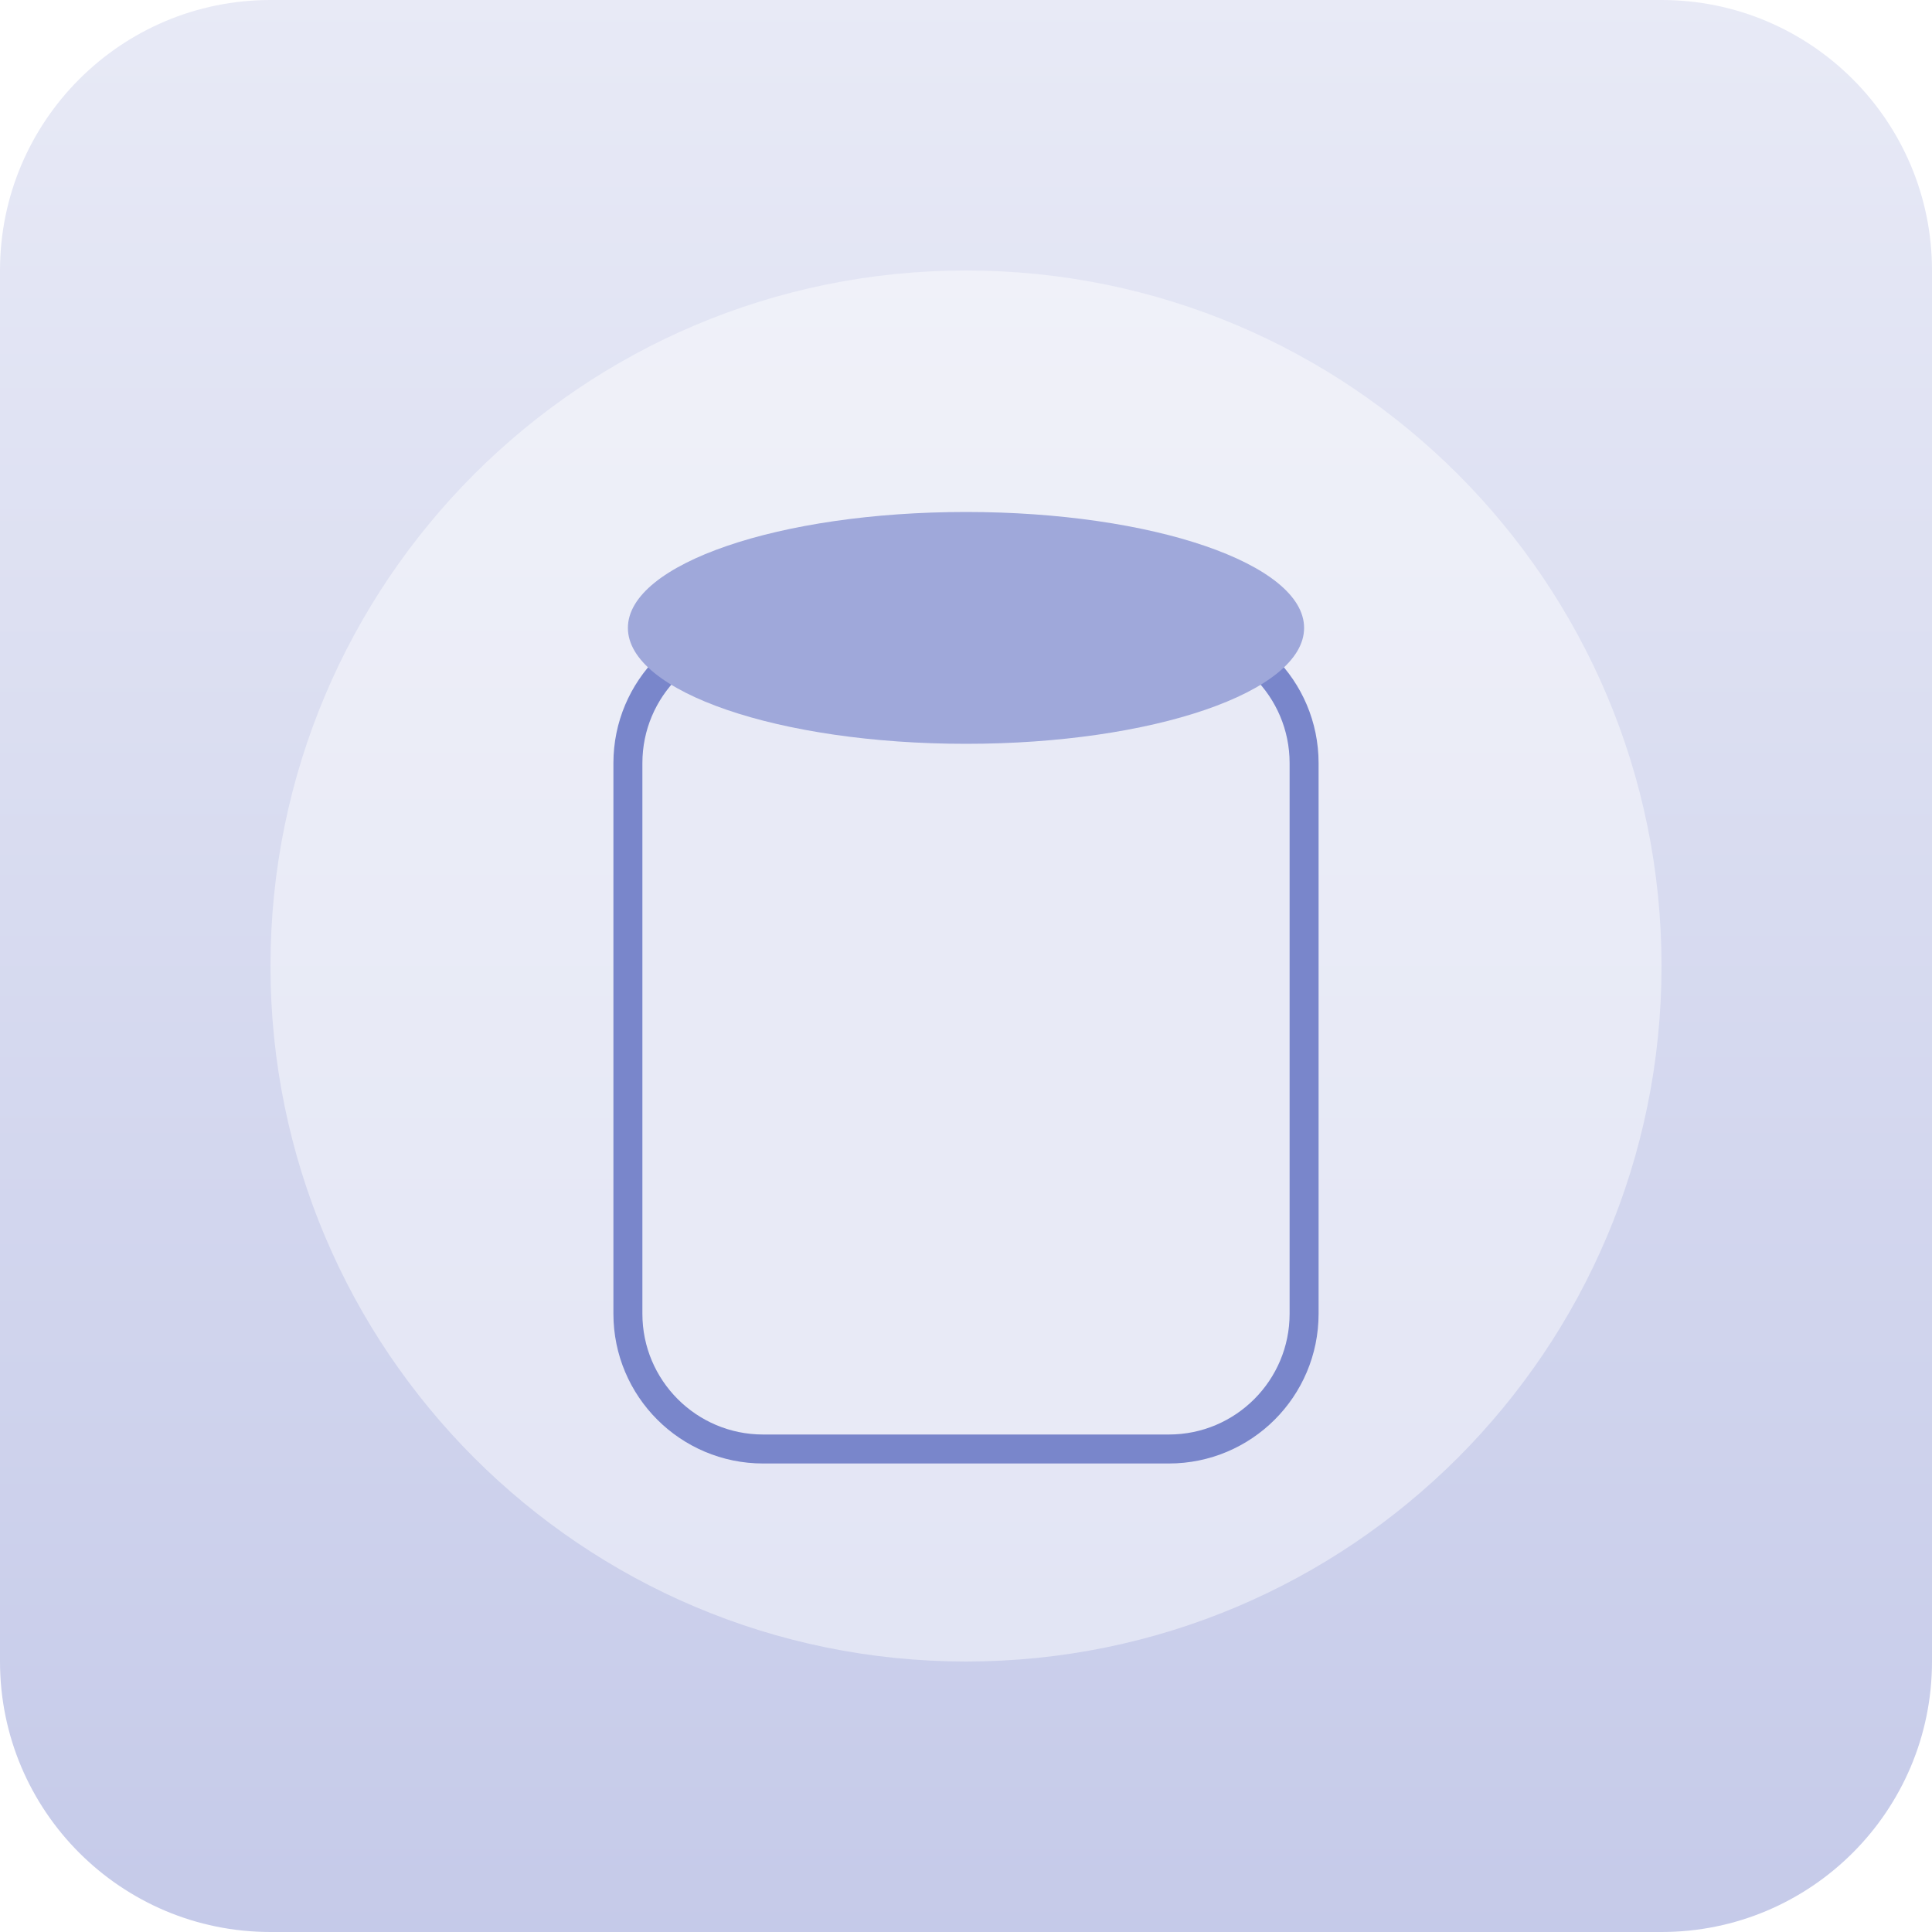
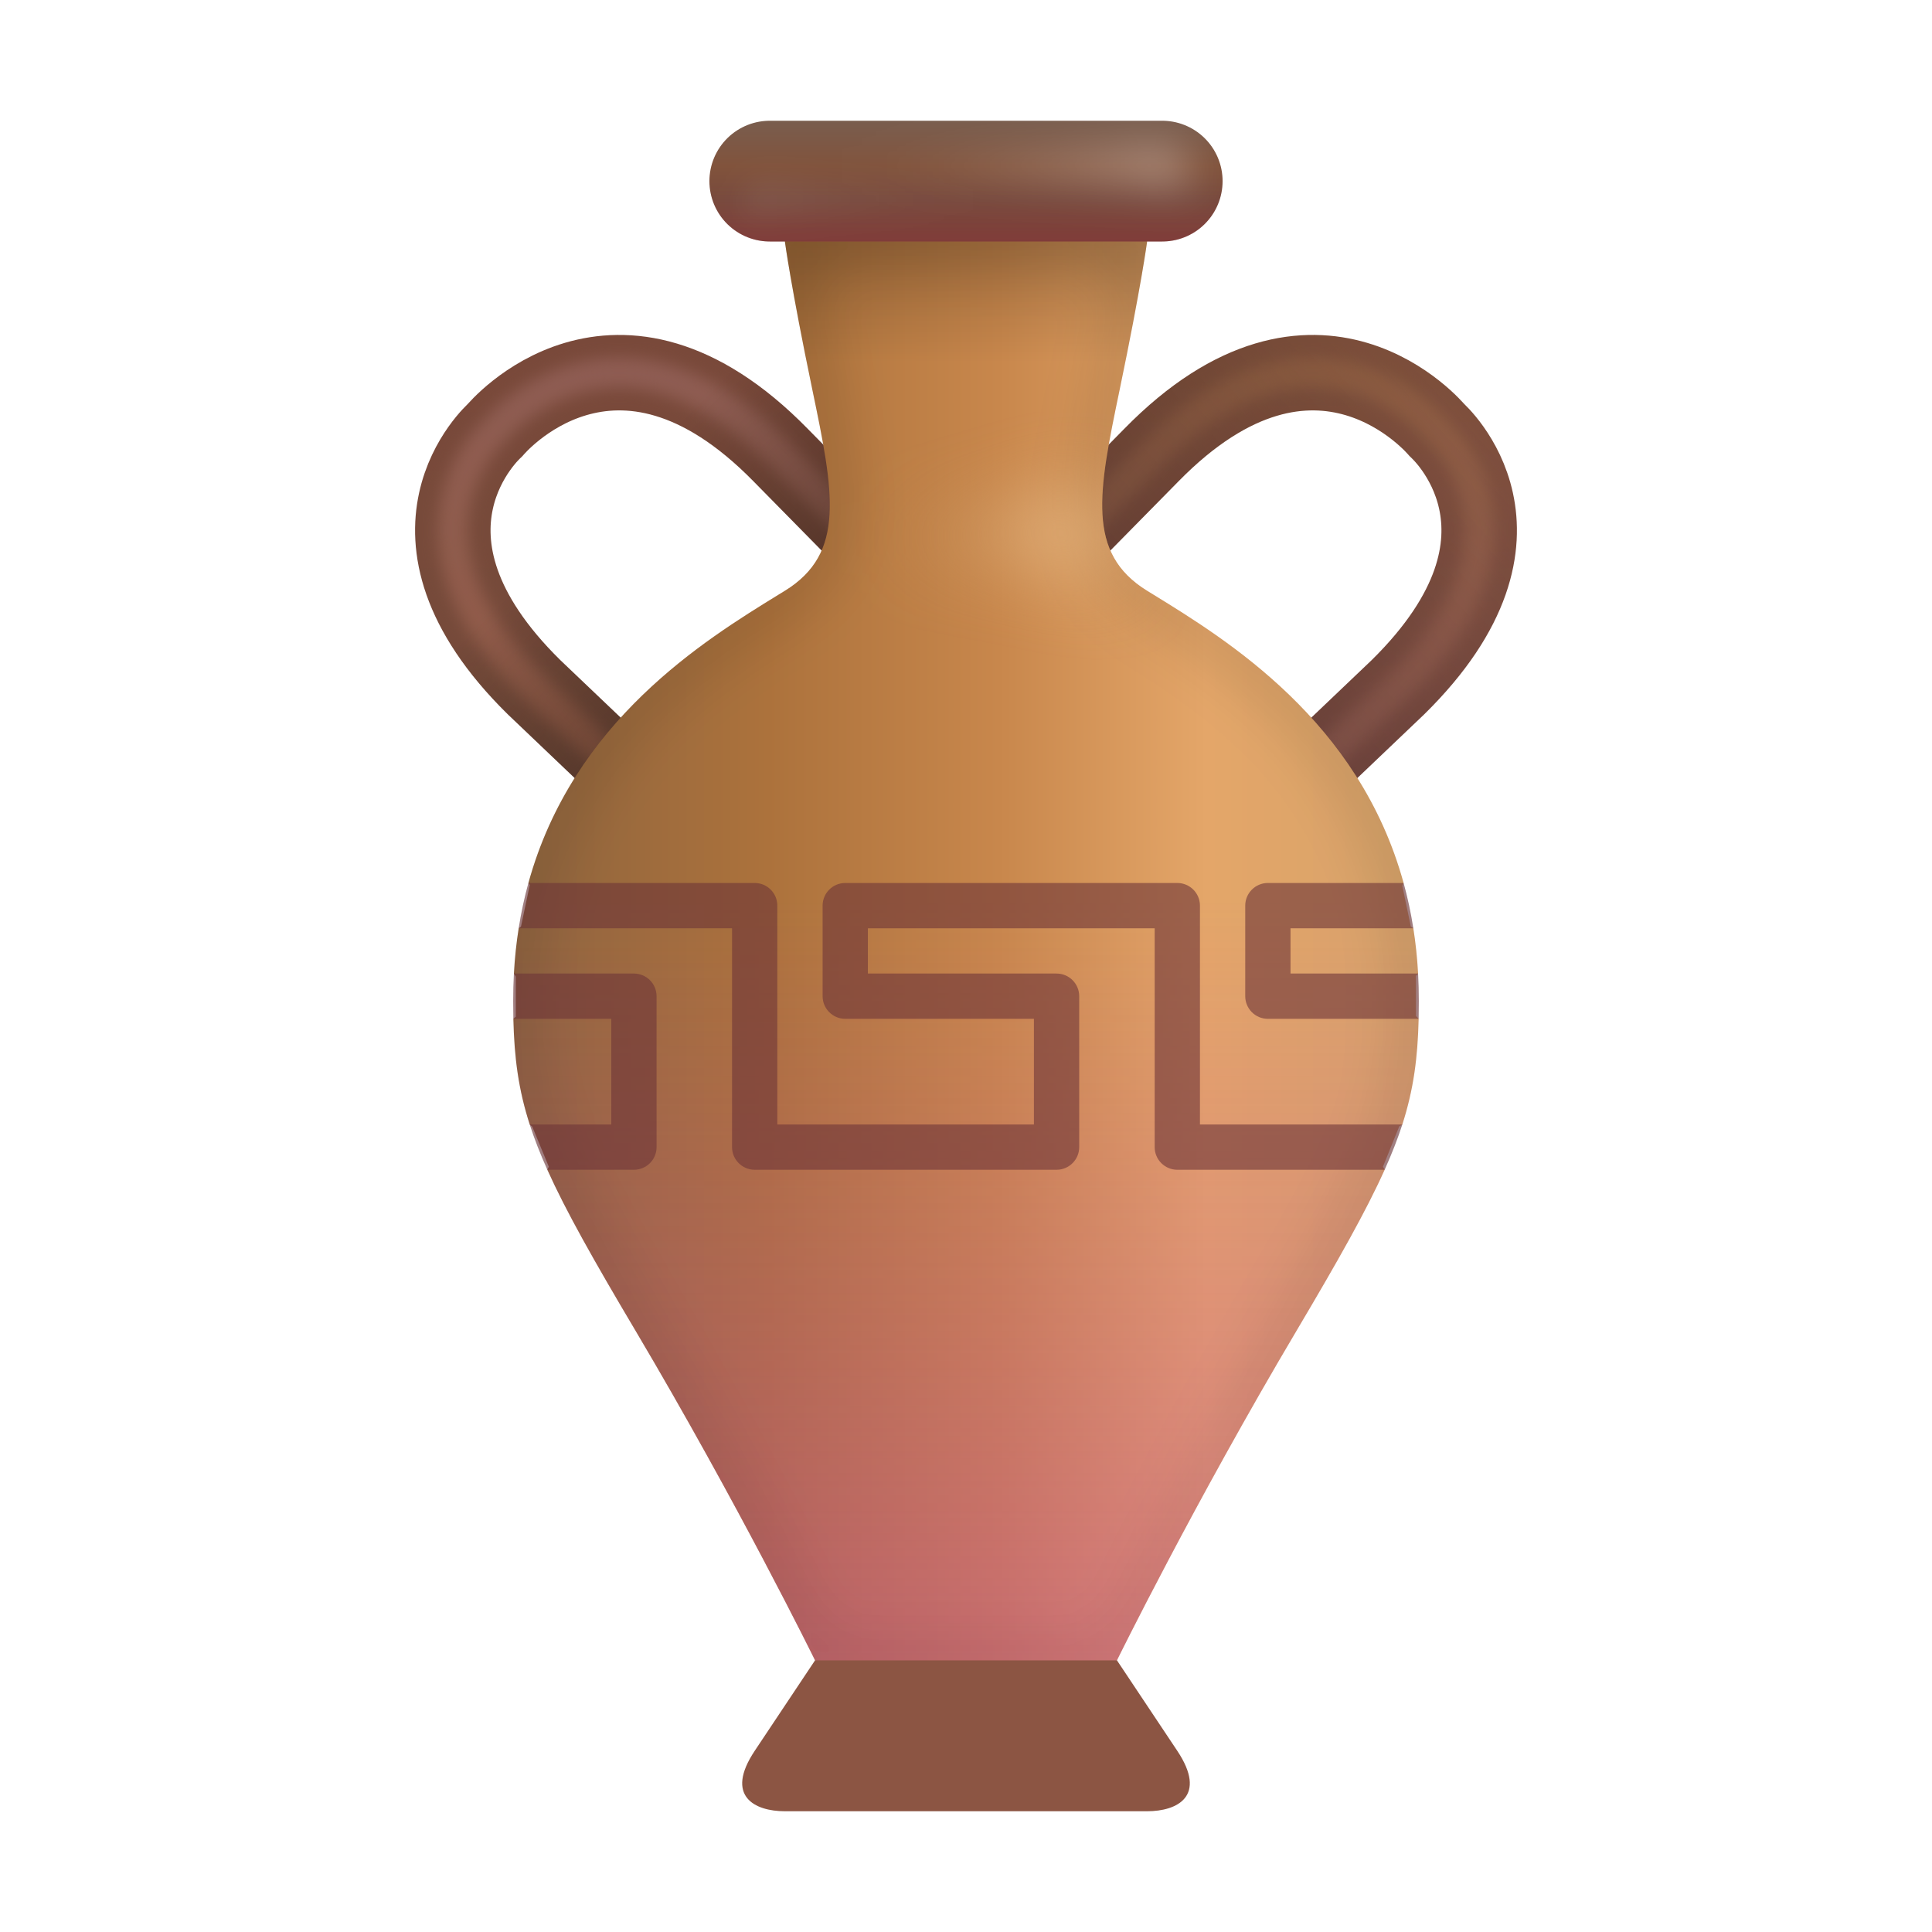
- <svg xmlns="http://www.w3.org/2000/svg" viewBox="0 0 200 200" role="img">
+ <svg xmlns="http://www.w3.org/2000/svg" width="32" height="32" viewBox="0 0 32 32" fill="none">
+   <path d="M10.181 12.655L8.845 11.382C6.258 8.836 8.199 7.125 8.199 7.125C8.199 7.125 10.181 4.726 12.935 7.543L14.208 8.836" stroke="url(#paint0_linear_18_33363)" stroke-width="1.25" stroke-linecap="round" stroke-linejoin="round" />
+   <g filter="url(#filter0_f_18_33363)">
+     <path d="M10.181 12.655L8.845 11.382C6.258 8.836 8.199 7.125 8.199 7.125C8.199 7.125 10.181 4.726 12.935 7.543L14.208 8.836" stroke="url(#paint1_linear_18_33363)" stroke-width="0.5" stroke-linecap="round" stroke-linejoin="round" />
+   </g>
+   <path d="M10.181 12.655L8.845 11.382C6.258 8.836 8.199 7.125 8.199 7.125C8.199 7.125 10.181 4.726 12.935 7.543L14.208 8.836" stroke="url(#paint2_linear_18_33363)" stroke-width="1.25" stroke-linecap="round" stroke-linejoin="round" />
+   <path d="M21.819 12.655L23.155 11.382C25.742 8.836 23.801 7.125 23.801 7.125C23.801 7.125 21.819 4.726 19.065 7.543L17.792 8.836" stroke="url(#paint3_linear_18_33363)" stroke-width="1.25" stroke-linecap="round" stroke-linejoin="round" />
+   <g filter="url(#filter1_f_18_33363)">
+     <path d="M21.819 12.655L23.155 11.382C25.742 8.836 23.801 7.125 23.801 7.125C23.801 7.125 21.819 4.726 19.065 7.543L17.792 8.836" stroke="url(#paint4_linear_18_33363)" stroke-width="0.5" stroke-linecap="round" stroke-linejoin="round" />
+   </g>
+   <path d="M21.819 12.655L23.155 11.382C25.742 8.836 23.801 7.125 23.801 7.125C23.801 7.125 21.819 4.726 19.065 7.543L17.792 8.836" stroke="url(#paint5_linear_18_33363)" stroke-width="1.25" stroke-linecap="round" stroke-linejoin="round" />
+   <path d="M13.455 6.455C13.101 4.755 13 4 13 4L13.043 3.925H18.903L19 4C19 4 18.899 4.755 18.545 6.455C18.191 8.156 17.988 9.161 19 9.785L19.106 9.85C20.33 10.603 22.51 11.944 23.248 14.625L23.227 14.672L23.367 15.344L23.409 15.375C23.447 15.615 23.474 15.865 23.488 16.125L23.453 16.164V16.828L23.497 16.875C23.482 17.525 23.412 18.049 23.227 18.625L23.176 18.656L22.906 19.324L22.934 19.375C22.628 20.056 22.166 20.874 21.479 22.033C19.774 24.907 18.5 27.5 18.5 27.5L18.427 27.567H13.56L13.5 27.5C13.5 27.5 12.226 24.907 10.522 22.033C9.834 20.874 9.372 20.056 9.066 19.375L9.09 19.324L8.816 18.66L8.774 18.625C8.588 18.049 8.518 17.525 8.503 16.875L8.543 16.84V16.176L8.512 16.125C8.526 15.865 8.553 15.615 8.591 15.375L8.629 15.348L8.774 14.66L8.752 14.625C9.49 11.944 11.67 10.603 12.894 9.85L13 9.785C14.012 9.161 13.809 8.156 13.455 6.455Z" fill="url(#paint6_linear_18_33363)" />
+   <path d="M13.455 6.455C13.101 4.755 13 4 13 4L13.043 3.925H18.903L19 4C19 4 18.899 4.755 18.545 6.455C18.191 8.156 17.988 9.161 19 9.785L19.106 9.85C20.33 10.603 22.51 11.944 23.248 14.625L23.227 14.672L23.367 15.344L23.409 15.375C23.447 15.615 23.474 15.865 23.488 16.125L23.453 16.164V16.828L23.497 16.875C23.482 17.525 23.412 18.049 23.227 18.625L23.176 18.656L22.906 19.324L22.934 19.375C22.628 20.056 22.166 20.874 21.479 22.033C19.774 24.907 18.5 27.5 18.5 27.5L18.427 27.567H13.56L13.5 27.5C13.5 27.5 12.226 24.907 10.522 22.033C9.834 20.874 9.372 20.056 9.066 19.375L9.09 19.324L8.816 18.66L8.774 18.625C8.588 18.049 8.518 17.525 8.503 16.875L8.543 16.84V16.176L8.512 16.125C8.526 15.865 8.553 15.615 8.591 15.375L8.629 15.348L8.774 14.66L8.752 14.625C9.49 11.944 11.67 10.603 12.894 9.85L13 9.785C14.012 9.161 13.809 8.156 13.455 6.455Z" fill="url(#paint7_linear_18_33363)" />
+   <path d="M13.455 6.455C13.101 4.755 13 4 13 4L13.043 3.925H18.903L19 4C19 4 18.899 4.755 18.545 6.455C18.191 8.156 17.988 9.161 19 9.785L19.106 9.85C20.33 10.603 22.51 11.944 23.248 14.625L23.227 14.672L23.367 15.344L23.409 15.375C23.447 15.615 23.474 15.865 23.488 16.125L23.453 16.164V16.828L23.497 16.875C23.482 17.525 23.412 18.049 23.227 18.625L23.176 18.656L22.906 19.324L22.934 19.375C22.628 20.056 22.166 20.874 21.479 22.033C19.774 24.907 18.5 27.5 18.5 27.5L18.427 27.567H13.56L13.5 27.5C13.5 27.5 12.226 24.907 10.522 22.033C9.834 20.874 9.372 20.056 9.066 19.375L9.09 19.324L8.816 18.66L8.774 18.625C8.588 18.049 8.518 17.525 8.503 16.875L8.543 16.84V16.176L8.512 16.125C8.526 15.865 8.553 15.615 8.591 15.375L8.629 15.348L8.774 14.66L8.752 14.625C9.49 11.944 11.67 10.603 12.894 9.85L13 9.785C14.012 9.161 13.809 8.156 13.455 6.455Z" fill="url(#paint8_linear_18_33363)" />
+   <mask id="mask0_18_33363" style="mask-type:alpha" maskUnits="userSpaceOnUse" x="8" y="4" width="16" height="24">
+     <path d="M13 4C13 4 13.101 4.755 13.455 6.456C13.809 8.156 14.012 9.161 13 9.785L12.894 9.85C11.402 10.768 8.491 12.558 8.5 16.583C8.5 18.384 8.817 19.16 10.521 22.033C12.226 24.907 13.5 27.5 13.5 27.5H18.5C18.5 27.5 19.774 24.907 21.479 22.033C23.183 19.16 23.5 18.384 23.5 16.583C23.509 12.558 20.598 10.768 19.106 9.85L19 9.785C17.988 9.161 18.191 8.156 18.545 6.456C18.899 4.755 19 4 19 4H13Z" fill="#D3883E" />
+   </mask>
+   <g mask="url(#mask0_18_33363)">
+     <g filter="url(#filter2_f_18_33363)">
+       <path fill-rule="evenodd" clip-rule="evenodd" d="M12.906 3.918C12.93 3.891 12.964 3.875 13 3.875H19C19.036 3.875 19.07 3.891 19.094 3.918C19.118 3.945 19.129 3.981 19.124 4.016L19.123 4.019L19.123 4.026L19.119 4.054C19.115 4.078 19.11 4.114 19.102 4.163C19.087 4.262 19.064 4.41 19.029 4.611C18.959 5.014 18.845 5.629 18.668 6.481C18.489 7.338 18.355 7.995 18.385 8.517C18.4 8.774 18.455 8.992 18.561 9.179C18.667 9.367 18.828 9.532 19.066 9.679L19.176 9.747C20.669 10.665 23.634 12.488 23.625 16.583V16.583C23.625 17.493 23.545 18.153 23.245 18.95C22.949 19.74 22.437 20.662 21.586 22.097C20.735 23.532 19.992 24.896 19.461 25.903C19.195 26.406 18.983 26.819 18.837 27.107C18.764 27.25 18.708 27.363 18.67 27.439L18.627 27.526L18.616 27.548L18.612 27.555L18.5 27.5V27.375H18.422L18.446 27.327C18.485 27.25 18.541 27.138 18.614 26.993C18.761 26.705 18.973 26.29 19.239 25.786C19.772 24.777 20.517 23.409 21.371 21.97C22.224 20.531 22.724 19.628 23.011 18.862C23.297 18.102 23.375 17.474 23.375 16.583C23.384 12.633 20.533 10.875 19.04 9.957L18.934 9.892C18.666 9.726 18.473 9.532 18.343 9.302C18.214 9.073 18.152 8.816 18.136 8.531C18.103 7.969 18.247 7.274 18.423 6.43C18.6 5.581 18.713 4.968 18.782 4.569C18.817 4.369 18.84 4.222 18.855 4.126V4.126L13.145 4.125V4.125C13.16 4.222 13.183 4.369 13.218 4.569C13.287 4.968 13.4 5.581 13.577 6.43C13.753 7.274 13.897 7.969 13.865 8.531C13.848 8.816 13.786 9.073 13.657 9.302C13.527 9.532 13.334 9.726 13.066 9.892L12.96 9.957C11.467 10.875 8.616 12.632 8.625 16.583C8.625 17.473 8.703 18.102 8.989 18.862C9.276 19.628 9.776 20.531 10.629 21.97C11.483 23.409 12.228 24.777 12.761 25.786C13.027 26.29 13.239 26.705 13.386 26.993C13.459 27.138 13.515 27.25 13.554 27.327L13.578 27.375H18.422L18.403 27.415L18.392 27.437L18.388 27.444L18.5 27.5L18.612 27.555C18.591 27.598 18.548 27.625 18.5 27.625H13.5C13.452 27.625 13.409 27.598 13.388 27.555L13.384 27.548L13.373 27.526L13.33 27.439C13.292 27.363 13.236 27.25 13.163 27.107C13.017 26.819 12.805 26.406 12.539 25.903C12.008 24.896 11.265 23.532 10.414 22.097C9.563 20.662 9.051 19.74 8.755 18.95C8.455 18.153 8.375 17.493 8.375 16.583C8.366 12.488 11.331 10.665 12.824 9.747L12.934 9.679C13.172 9.532 13.333 9.367 13.439 9.179C13.545 8.992 13.6 8.774 13.615 8.517C13.645 7.995 13.511 7.338 13.332 6.481C13.155 5.629 13.041 5.014 12.971 4.611C12.937 4.41 12.913 4.262 12.898 4.163C12.89 4.114 12.885 4.078 12.881 4.054L12.877 4.026L12.877 4.019L12.876 4.017C12.871 3.981 12.882 3.945 12.906 3.918Z" fill="url(#paint9_linear_18_33363)" />
+     </g>
+   </g>
+   <mask id="mask1_18_33363" style="mask-type:alpha" maskUnits="userSpaceOnUse" x="8" y="4" width="16" height="24">
+     <path d="M13 4C13 4 13.101 4.755 13.455 6.456C13.809 8.156 14.012 9.161 13 9.785L12.894 9.85C11.402 10.768 8.491 12.558 8.5 16.583C8.5 18.384 8.817 19.16 10.521 22.033C12.226 24.907 13.5 27.5 13.5 27.5H18.5C18.5 27.5 19.774 24.907 21.479 22.033C23.183 19.16 23.5 18.384 23.5 16.583C23.509 12.558 20.598 10.768 19.106 9.85L19 9.785C17.988 9.161 18.191 8.156 18.545 6.456C18.899 4.755 19 4 19 4H13Z" fill="black" />
+   </mask>
+   <g mask="url(#mask1_18_33363)">
+     <g filter="url(#filter3_f_18_33363)">
+       <path d="M18.738 9.676C18.27 9.352 18.115 8.719 18.203 8.078C18.203 8.078 15.565 8.832 14.523 8.932C14.523 8.932 17.992 9.273 18.738 9.676Z" fill="url(#paint10_linear_18_33363)" />
+     </g>
+   </g>
+   <path d="M12.75 3H19.25" stroke="url(#paint11_linear_18_33363)" stroke-width="2" stroke-linecap="round" stroke-linejoin="round" />
+   <path d="M12.75 3H19.25" stroke="url(#paint12_linear_18_33363)" stroke-width="2" stroke-linecap="round" stroke-linejoin="round" />
+   <path d="M18.5 27.5H13.5L12.5 29C12 29.75 12.5 30 13 30H19C19.5 30 20 29.75 19.5 29L18.5 27.5Z" fill="#8C5543" />
+   <path fill-rule="evenodd" clip-rule="evenodd" d="M23.248 14.625H21C20.793 14.625 20.625 14.793 20.625 15V16.5C20.625 16.707 20.793 16.875 21 16.875H23.497C23.499 16.78 23.5 16.683 23.5 16.583C23.5 16.427 23.496 16.274 23.488 16.125H21.375V15.375H23.409C23.368 15.114 23.314 14.864 23.248 14.625ZM23.227 18.625H19.875V15C19.875 14.793 19.707 14.625 19.5 14.625H14C13.793 14.625 13.625 14.793 13.625 15V16.5C13.625 16.707 13.793 16.875 14 16.875H17.125V18.625H12.875V15C12.875 14.793 12.707 14.625 12.5 14.625H8.752C8.686 14.864 8.632 15.114 8.591 15.375H12.125V19C12.125 19.207 12.293 19.375 12.5 19.375H17.5C17.707 19.375 17.875 19.207 17.875 19V16.5C17.875 16.293 17.707 16.125 17.5 16.125H14.375V15.375H19.125V19C19.125 19.207 19.293 19.375 19.5 19.375H22.934C23.054 19.108 23.15 18.862 23.227 18.625ZM9.066 19.375H10.5C10.707 19.375 10.875 19.207 10.875 19V16.5C10.875 16.293 10.707 16.125 10.5 16.125H8.512C8.504 16.274 8.5 16.427 8.5 16.583C8.5 16.683 8.501 16.78 8.503 16.875H10.125V18.625H8.774C8.85 18.862 8.946 19.108 9.066 19.375Z" fill="#6D3437" fill-opacity="0.6" />
+   <g filter="url(#filter4_f_18_33363)">
+     <path d="M19.585 2.504L19.305 2.374L13.423 2.756L18.943 3.057L19.585 3.133L19.707 3.003V2.756L19.585 2.504Z" fill="url(#paint13_linear_18_33363)" />
+   </g>
+   <g filter="url(#filter5_f_18_33363)">
+     <path d="M12.381 3.107L12.582 3L16.823 3.315L12.844 3.564L12.381 3.626L12.293 3.519V3.315L12.381 3.107Z" fill="url(#paint14_linear_18_33363)" />
+   </g>
  <defs>
-     <linearGradient id="bg" x1="0" y1="0" x2="0" y2="1">
-       <stop offset="0%" stop-color="#E8EAF6" />
-       <stop offset="100%" stop-color="#C5CAE9" />
+     <filter id="filter0_f_18_33363" x="7" y="5.673" width="7.708" height="7.482" filterUnits="userSpaceOnUse" color-interpolation-filters="sRGB">
+       <feFlood flood-opacity="0" result="BackgroundImageFix" />
+       <feBlend mode="normal" in="SourceGraphic" in2="BackgroundImageFix" result="shape" />
+       <feGaussianBlur stdDeviation="0.125" result="effect1_foregroundBlur_18_33363" />
+     </filter>
+     <filter id="filter1_f_18_33363" x="17.292" y="5.673" width="7.708" height="7.482" filterUnits="userSpaceOnUse" color-interpolation-filters="sRGB">
+       <feFlood flood-opacity="0" result="BackgroundImageFix" />
+       <feBlend mode="normal" in="SourceGraphic" in2="BackgroundImageFix" result="shape" />
+       <feGaussianBlur stdDeviation="0.125" result="effect1_foregroundBlur_18_33363" />
+     </filter>
+     <filter id="filter2_f_18_33363" x="7.375" y="2.875" width="17.25" height="25.75" filterUnits="userSpaceOnUse" color-interpolation-filters="sRGB">
+       <feFlood flood-opacity="0" result="BackgroundImageFix" />
+       <feBlend mode="normal" in="SourceGraphic" in2="BackgroundImageFix" result="shape" />
+       <feGaussianBlur stdDeviation="0.5" result="effect1_foregroundBlur_18_33363" />
+     </filter>
+     <filter id="filter3_f_18_33363" x="13.273" y="6.828" width="6.715" height="4.098" filterUnits="userSpaceOnUse" color-interpolation-filters="sRGB">
+       <feFlood flood-opacity="0" result="BackgroundImageFix" />
+       <feBlend mode="normal" in="SourceGraphic" in2="BackgroundImageFix" result="shape" />
+       <feGaussianBlur stdDeviation="0.625" result="effect1_foregroundBlur_18_33363" />
+     </filter>
+     <filter id="filter4_f_18_33363" x="12.723" y="1.674" width="7.684" height="2.158" filterUnits="userSpaceOnUse" color-interpolation-filters="sRGB">
+       <feFlood flood-opacity="0" result="BackgroundImageFix" />
+       <feBlend mode="normal" in="SourceGraphic" in2="BackgroundImageFix" result="shape" />
+       <feGaussianBlur stdDeviation="0.35" result="effect1_foregroundBlur_18_33363" />
+     </filter>
+     <filter id="filter5_f_18_33363" x="11.793" y="2.5" width="5.53" height="1.626" filterUnits="userSpaceOnUse" color-interpolation-filters="sRGB">
+       <feFlood flood-opacity="0" result="BackgroundImageFix" />
+       <feBlend mode="normal" in="SourceGraphic" in2="BackgroundImageFix" result="shape" />
+       <feGaussianBlur stdDeviation="0.25" result="effect1_foregroundBlur_18_33363" />
+     </filter>
+     <linearGradient id="paint0_linear_18_33363" x1="10.854" y1="6.173" x2="10.854" y2="12.655" gradientUnits="userSpaceOnUse">
+       <stop stop-color="#79493A" />
+       <stop offset="1" stop-color="#744B3A" />
+     </linearGradient>
+     <linearGradient id="paint1_linear_18_33363" x1="10.854" y1="6.173" x2="10.854" y2="12.655" gradientUnits="userSpaceOnUse">
+       <stop stop-color="#8E5C52" />
+       <stop offset="1" stop-color="#915B45" />
+     </linearGradient>
+     <linearGradient id="paint2_linear_18_33363" x1="8.191" y1="10.012" x2="10.854" y2="12.655" gradientUnits="userSpaceOnUse">
+       <stop stop-opacity="0" />
+       <stop offset="1" stop-opacity="0.3" />
+     </linearGradient>
+     <linearGradient id="paint3_linear_18_33363" x1="21.146" y1="6.173" x2="21.146" y2="12.655" gradientUnits="userSpaceOnUse">
+       <stop stop-color="#7D4F3B" />
+       <stop offset="1" stop-color="#835047" />
+     </linearGradient>
+     <linearGradient id="paint4_linear_18_33363" x1="21.146" y1="6.173" x2="21.146" y2="12.655" gradientUnits="userSpaceOnUse">
+       <stop stop-color="#8D5C41" />
+       <stop offset="1" stop-color="#965E54" />
+     </linearGradient>
+     <linearGradient id="paint5_linear_18_33363" x1="25.787" y1="8.405" x2="21.146" y2="12.655" gradientUnits="userSpaceOnUse">
+       <stop stop-opacity="0" />
+       <stop offset="1" stop-opacity="0.2" />
+     </linearGradient>
+     <linearGradient id="paint6_linear_18_33363" x1="8.5" y1="17" x2="23.5" y2="17" gradientUnits="userSpaceOnUse">
+       <stop stop-color="#8E643E" />
+       <stop offset="0.281" stop-color="#AC723C" />
+       <stop offset="0.536" stop-color="#C8874C" />
+       <stop offset="0.766" stop-color="#E4A669" />
+       <stop offset="1" stop-color="#D7A36A" />
+     </linearGradient>
+     <linearGradient id="paint7_linear_18_33363" x1="16" y1="3.925" x2="16" y2="27.567" gradientUnits="userSpaceOnUse">
+       <stop offset="0.464" stop-color="#C946A4" stop-opacity="0" />
+       <stop offset="1" stop-color="#C946A4" stop-opacity="0.4" />
+     </linearGradient>
+     <linearGradient id="paint8_linear_18_33363" x1="16" y1="3.925" x2="16" y2="6" gradientUnits="userSpaceOnUse">
+       <stop stop-opacity="0.2" />
+       <stop offset="1" stop-opacity="0" />
+     </linearGradient>
+     <linearGradient id="paint9_linear_18_33363" x1="16" y1="3.875" x2="16" y2="27.625" gradientUnits="userSpaceOnUse">
+       <stop stop-opacity="0.4" />
+       <stop offset="1" stop-opacity="0.2" />
+     </linearGradient>
+     <linearGradient id="paint10_linear_18_33363" x1="18.21" y1="8.877" x2="14.523" y2="8.877" gradientUnits="userSpaceOnUse">
+       <stop stop-color="#EFC28D" />
+       <stop offset="1" stop-color="#CDA16D" stop-opacity="0.2" />
+     </linearGradient>
+     <linearGradient id="paint11_linear_18_33363" x1="16" y1="2" x2="16" y2="4" gradientUnits="userSpaceOnUse">
+       <stop stop-color="#795D4E" />
+       <stop offset="0.375" stop-color="#81533C" />
+       <stop offset="0.656" stop-color="#774A3C" />
+       <stop offset="1" stop-color="#7D4030" />
+     </linearGradient>
+     <linearGradient id="paint12_linear_18_33363" x1="15.5" y1="3" x2="15.5" y2="4" gradientUnits="userSpaceOnUse">
+       <stop stop-color="#7B4545" stop-opacity="0" />
+       <stop offset="1" stop-color="#8D2D61" stop-opacity="0.2" />
+     </linearGradient>
+     <linearGradient id="paint13_linear_18_33363" x1="19.756" y1="2.951" x2="13.774" y2="2.948" gradientUnits="userSpaceOnUse">
+       <stop stop-color="white" stop-opacity="0.35" />
+       <stop offset="1" stop-color="white" stop-opacity="0" />
+     </linearGradient>
+     <linearGradient id="paint14_linear_18_33363" x1="12.257" y1="3.476" x2="16.571" y2="3.474" gradientUnits="userSpaceOnUse">
+       <stop stop-color="white" stop-opacity="0.08" />
+       <stop offset="1" stop-color="white" stop-opacity="0" />
    </linearGradient>
  </defs>
-   <rect width="200" height="200" rx="28" fill="url(#bg)" />
-   <circle cx="100" cy="100" r="72" fill="rgba(255,255,255,0.45)" />
-   <rect x="65" y="65" width="70" height="85" rx="14" fill="#E8EAF6" stroke="#7986CB" stroke-width="3" />
-   <ellipse cx="100" cy="65" rx="35" ry="12" fill="#9FA8DA" />
</svg>
